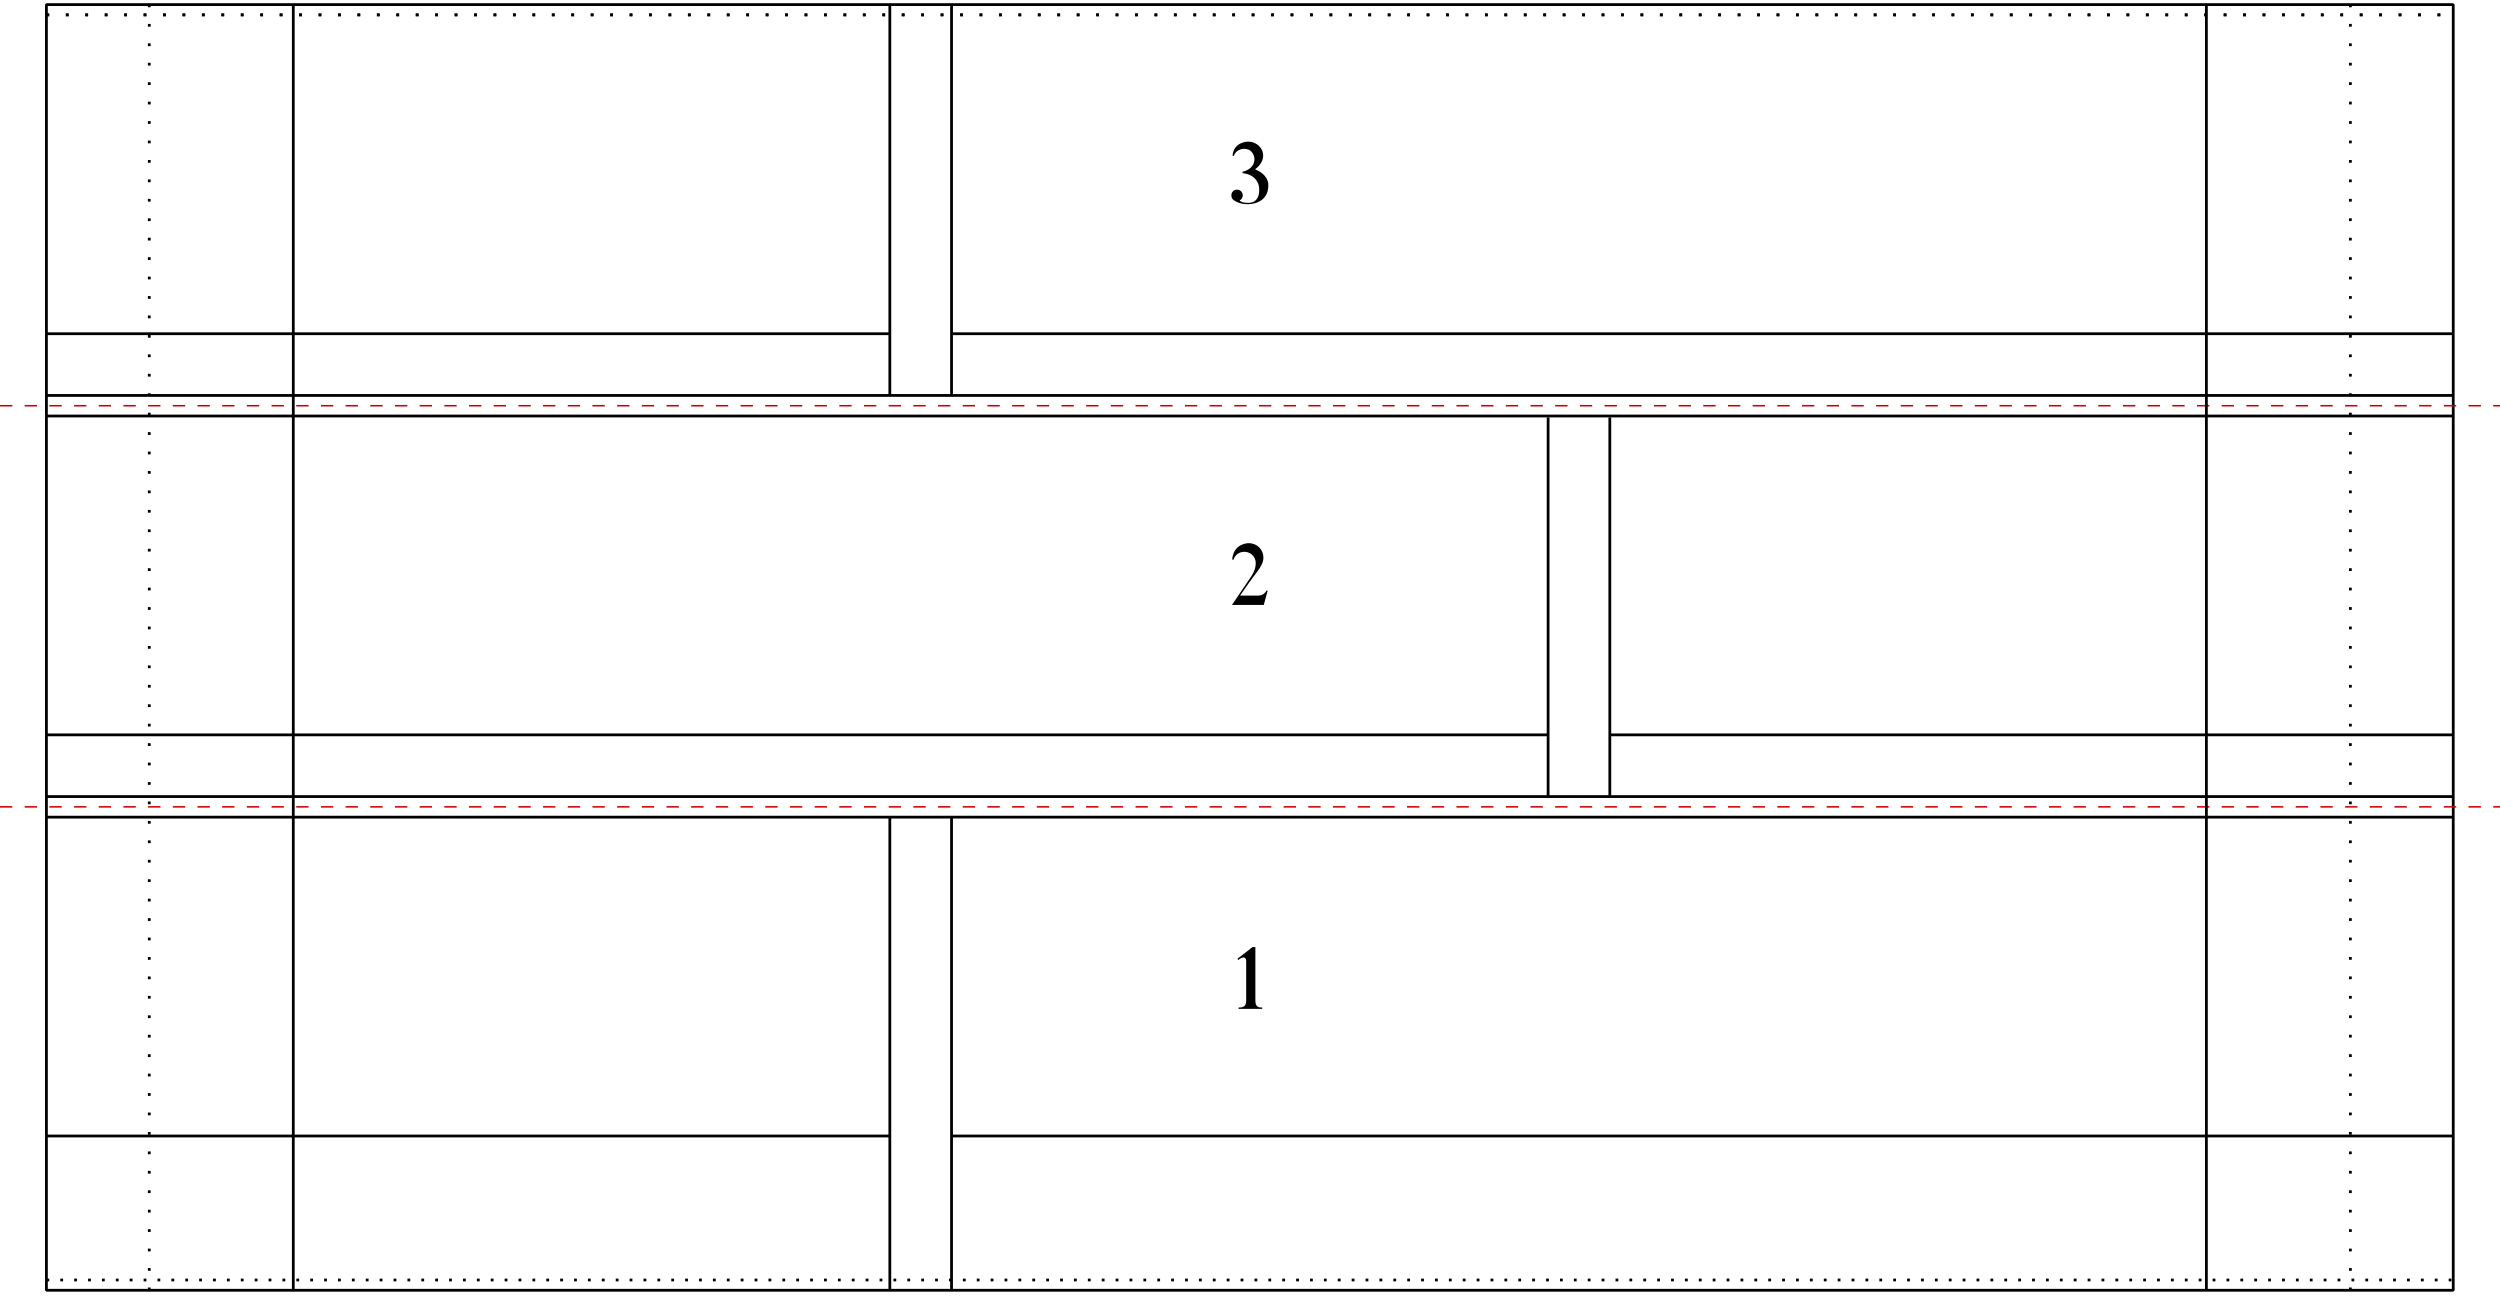
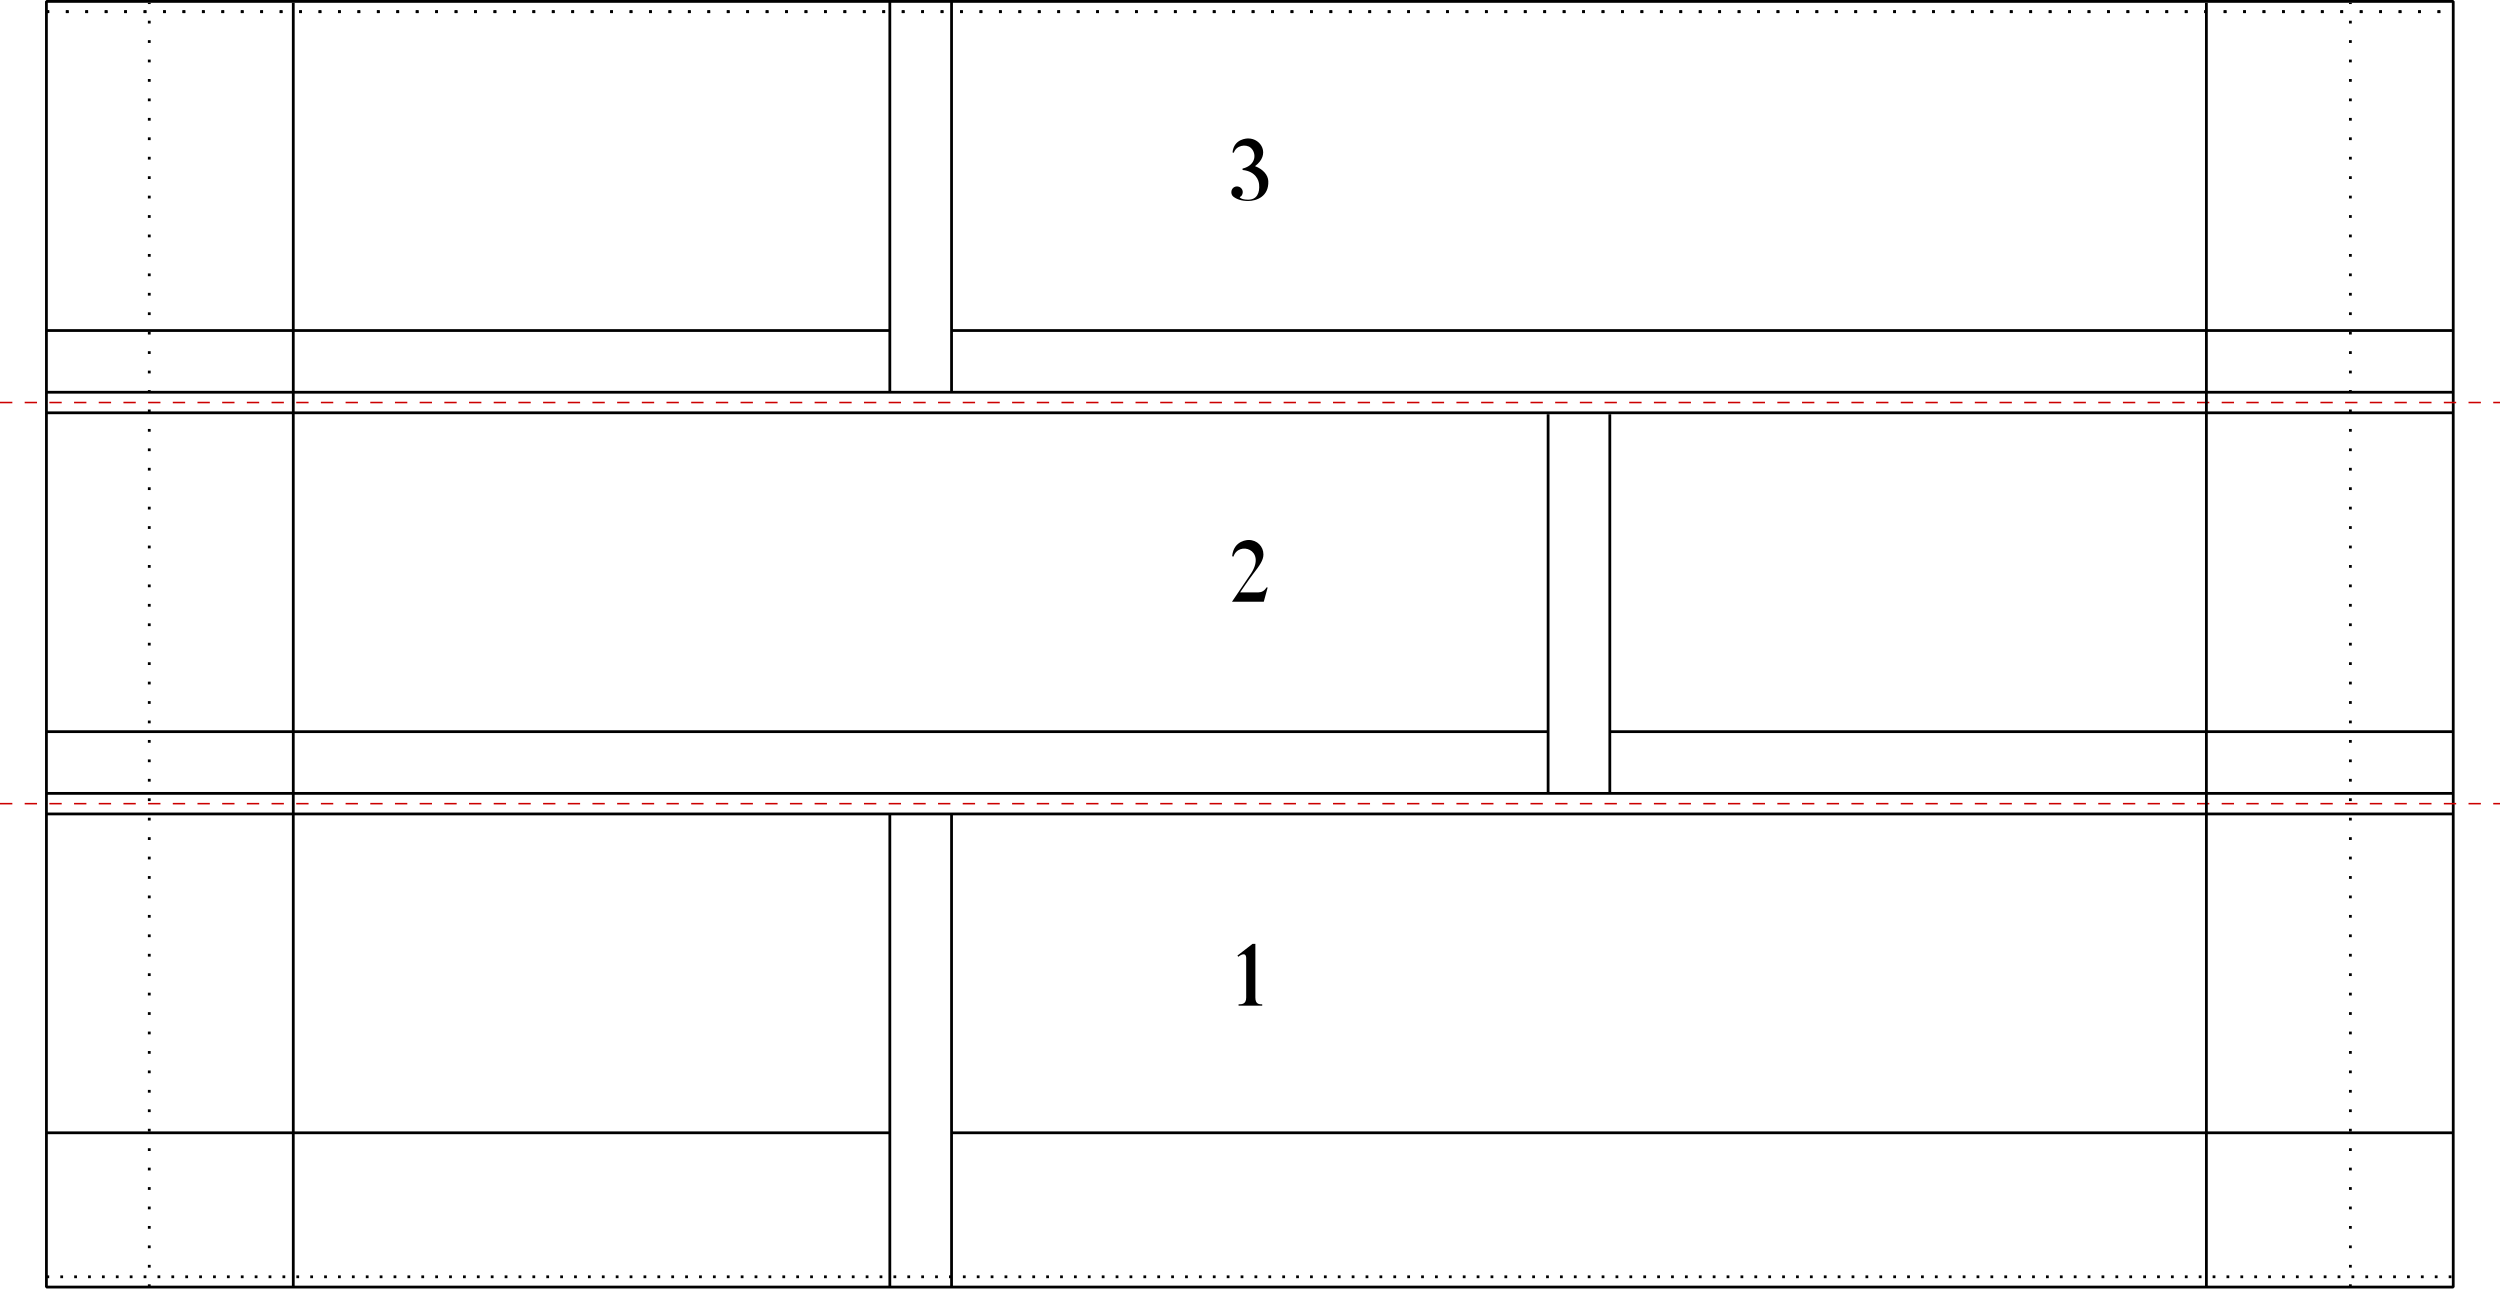
- <svg xmlns="http://www.w3.org/2000/svg" width="270mm" height="140mm" viewBox="0 0 270 140" version="1.1" id="svg4706">
+ <svg xmlns="http://www.w3.org/2000/svg" width="270mm" height="139.155mm" viewBox="0 0 270 139.155" version="1.1" id="svg4706">
  <defs id="defs4700" />
-   <g id="layer1" transform="translate(-4.867729,-110.4926)" style="display:inline">
+   <g id="layer1" transform="translate(-4.867728,-110.8381)" style="display:inline">
    <g transform="matrix(0.1894011,0,0,0.1894011,-11.44365,-91.7854)" style="display:inline" id="g5326">
      <g transform="translate(-21.6008,-224.3817)" id="g5864">
        <path style="opacity:1;fill:none;fill-opacity:1;stroke:#000000;stroke-width:1.584;stroke-linejoin:bevel;stroke-miterlimit:4;stroke-dasharray:none;stroke-dashoffset:0;stroke-opacity:1" d="m 134.191,2028.11 2.9e-4,-733.125 H 1506.601 l -3e-4,733.125 z" id="rect5257" />
        <path id="path5259" d="M 134.191,2022.245 H 1506.601" style="fill:none;fill-rule:evenodd;stroke:#000000;stroke-width:1.584;stroke-linecap:butt;stroke-linejoin:miter;stroke-miterlimit:4;stroke-dasharray:1.584, 6.334;stroke-dashoffset:0;stroke-opacity:1" />
        <path style="fill:none;fill-rule:evenodd;stroke:#000000;stroke-width:1.584;stroke-linecap:butt;stroke-linejoin:miter;stroke-miterlimit:4;stroke-dasharray:none;stroke-dashoffset:0;stroke-opacity:1" d="M 650.311,1940.135 H 1506.601" id="path5261" />
        <path id="path5263" d="M 134.191,1758.32 H 1506.601" style="fill:none;fill-rule:evenodd;stroke:#000000;stroke-width:1.584;stroke-linecap:butt;stroke-linejoin:miter;stroke-miterlimit:4;stroke-dasharray:none;stroke-dashoffset:0;stroke-opacity:1" />
        <path style="fill:none;fill-rule:evenodd;stroke:#cc0000;stroke-width:0.88;stroke-linecap:butt;stroke-linejoin:miter;stroke-miterlimit:4;stroke-dasharray:7.038, 7.038;stroke-dashoffset:0;stroke-opacity:1" d="M 107.722,1752.455 H 1533.268" id="path5265" />
        <path id="path5267" d="M 134.191,1746.59 H 1506.601" style="fill:none;fill-rule:evenodd;stroke:#000000;stroke-width:1.584;stroke-linecap:butt;stroke-linejoin:miter;stroke-miterlimit:4;stroke-dasharray:none;stroke-dashoffset:0;stroke-opacity:1" />
        <path id="path5271" d="M 134.191,1711.4 H 990.481" style="fill:none;fill-rule:evenodd;stroke:#000000;stroke-width:1.584;stroke-linecap:butt;stroke-linejoin:miter;stroke-miterlimit:4;stroke-dasharray:none;stroke-dashoffset:0;stroke-opacity:1" />
        <path style="fill:none;fill-rule:evenodd;stroke:#000000;stroke-width:1.584;stroke-linecap:butt;stroke-linejoin:miter;stroke-miterlimit:4;stroke-dasharray:none;stroke-dashoffset:0;stroke-opacity:1" d="M 134.191,1529.585 H 1506.601" id="path5273" />
        <path id="path5275" d="M 107.722,1523.72 H 1533.268" style="fill:none;fill-rule:evenodd;stroke:#cc0000;stroke-width:0.88;stroke-linecap:butt;stroke-linejoin:miter;stroke-miterlimit:4;stroke-dasharray:7.038, 7.038;stroke-dashoffset:0;stroke-opacity:1" />
        <path style="fill:none;fill-rule:evenodd;stroke:#000000;stroke-width:1.584;stroke-linecap:butt;stroke-linejoin:miter;stroke-miterlimit:4;stroke-dasharray:none;stroke-dashoffset:0;stroke-opacity:1" d="M 134.191,1517.855 H 1506.601" id="path5277" />
        <path id="path5279" d="M 134.191,1482.665 H 615.121" style="fill:none;fill-rule:evenodd;stroke:#000000;stroke-width:1.584;stroke-linecap:butt;stroke-linejoin:miter;stroke-miterlimit:4;stroke-dasharray:none;stroke-dashoffset:0;stroke-opacity:1" />
        <path style="fill:none;fill-rule:evenodd;stroke:#000000;stroke-width:1.584;stroke-linecap:butt;stroke-linejoin:miter;stroke-miterlimit:4;stroke-dasharray:1.584, 9.501;stroke-dashoffset:0;stroke-opacity:1" d="M 134.191,1300.85 H 1506.601" id="path5281" />
        <path id="path5283" d="M 192.841,2028.11 V 1295.777" style="fill:none;fill-rule:evenodd;stroke:#000000;stroke-width:1.584;stroke-linecap:butt;stroke-linejoin:miter;stroke-miterlimit:4;stroke-dasharray:1.584, 9.501;stroke-dashoffset:0;stroke-opacity:1" />
        <path style="fill:none;fill-rule:evenodd;stroke:#000000;stroke-width:1.584;stroke-linecap:butt;stroke-linejoin:miter;stroke-miterlimit:4;stroke-dasharray:none;stroke-dashoffset:0;stroke-opacity:1" d="M 274.951,2028.11 V 1295.777" id="path5285" />
        <path id="path5287" d="m 615.121,1517.855 3e-4,-222.87" style="fill:none;fill-rule:evenodd;stroke:#000000;stroke-width:1.584;stroke-linecap:butt;stroke-linejoin:miter;stroke-miterlimit:4;stroke-dasharray:none;stroke-dashoffset:0;stroke-opacity:1" />
        <path style="fill:none;fill-rule:evenodd;stroke:#000000;stroke-width:1.584;stroke-linecap:butt;stroke-linejoin:miter;stroke-miterlimit:4;stroke-dasharray:none;stroke-dashoffset:0;stroke-opacity:1" d="m 650.311,1517.855 v -222.87" id="path5289" />
        <path id="path5291" d="m 615.121,2028.11 v -269.79" style="fill:none;fill-rule:evenodd;stroke:#000000;stroke-width:1.584;stroke-linecap:butt;stroke-linejoin:miter;stroke-miterlimit:4;stroke-dasharray:none;stroke-dashoffset:0;stroke-opacity:1" />
        <path style="fill:none;fill-rule:evenodd;stroke:#000000;stroke-width:1.584;stroke-linecap:butt;stroke-linejoin:miter;stroke-miterlimit:4;stroke-dasharray:none;stroke-dashoffset:0;stroke-opacity:1" d="m 650.311,2028.11 v -269.79" id="path5293" />
        <path id="path5295" d="M 1365.841,2028.11 V 1295.777" style="fill:none;fill-rule:evenodd;stroke:#000000;stroke-width:1.584;stroke-linecap:butt;stroke-linejoin:miter;stroke-miterlimit:4;stroke-dasharray:none;stroke-dashoffset:0;stroke-opacity:1" />
        <path style="fill:none;fill-rule:evenodd;stroke:#000000;stroke-width:1.584;stroke-linecap:butt;stroke-linejoin:miter;stroke-miterlimit:4;stroke-dasharray:1.584, 9.501;stroke-dashoffset:0;stroke-opacity:1" d="M 1447.951,2028.11 V 1295.777" id="path5297" />
        <path style="fill:none;fill-rule:evenodd;stroke:#000000;stroke-width:1.584;stroke-linecap:butt;stroke-linejoin:miter;stroke-miterlimit:4;stroke-dasharray:none;stroke-dashoffset:0;stroke-opacity:1" d="m 1025.671,1711.4 h 480.93" id="path5299" />
        <path style="fill:none;fill-rule:evenodd;stroke:#000000;stroke-width:1.584;stroke-linecap:butt;stroke-linejoin:miter;stroke-miterlimit:4;stroke-dasharray:none;stroke-dashoffset:0;stroke-opacity:1" d="M 990.481,1746.59 V 1530.377" id="path5303" />
        <path id="path5305" d="M 1025.671,1746.59 V 1530.377" style="fill:none;fill-rule:evenodd;stroke:#000000;stroke-width:1.584;stroke-linecap:butt;stroke-linejoin:miter;stroke-miterlimit:4;stroke-dasharray:none;stroke-dashoffset:0;stroke-opacity:1" />
        <path id="path5307" d="M 134.191,1940.135 H 615.121" style="fill:none;fill-rule:evenodd;stroke:#000000;stroke-width:1.584;stroke-linecap:butt;stroke-linejoin:miter;stroke-miterlimit:4;stroke-dasharray:none;stroke-dashoffset:0;stroke-opacity:1" />
        <path style="fill:none;fill-rule:evenodd;stroke:#000000;stroke-width:1.584;stroke-linecap:butt;stroke-linejoin:miter;stroke-miterlimit:4;stroke-dasharray:none;stroke-dashoffset:0;stroke-opacity:1" d="M 650.311,1482.665 H 1506.601" id="path5309" />
        <path id="path5343" d="M 134.191,1300.85 H 1506.601" style="fill:none;fill-rule:evenodd;stroke:#000000;stroke-width:1.584;stroke-linecap:butt;stroke-linejoin:miter;stroke-miterlimit:4;stroke-dasharray:1.584, 9.501;stroke-dashoffset:0;stroke-opacity:1" />
      </g>
      <g id="text4913" style="font-style:normal;font-variant:normal;font-weight:500;font-stretch:normal;font-size:49.389px;line-height:5.292px;font-family:Butler;-inkscape-font-specification:'Butler, Medium';font-variant-ligatures:normal;font-variant-caps:normal;font-variant-numeric:normal;font-feature-settings:normal;text-align:start;letter-spacing:0px;word-spacing:0px;writing-mode:lr-tb;text-anchor:start;display:inline;fill:#000000;fill-opacity:1;stroke:none;stroke-width:0.265px;stroke-linecap:butt;stroke-linejoin:miter;stroke-opacity:1" aria-label="2">
        <path id="path4973" d="m 808.278,1404.777 c -1.087,1.976 -2.865,2.815 -4.544,2.815 h -10.47 c 0,0 4.889,-7.211 7.31,-10.372 3.902,-5.038 5.976,-8.001 5.976,-11.261 0,-4.494 -3.507,-8.248 -8.445,-8.248 0,0 -8.544,-0.099 -9.384,9.285 l 0.741,0.198 c 2.865,-8.939 18.718,-4.198 10.223,9.335 l -11.063,16.397 h 18.126 l 2.223,-8.149 z" />
      </g>
      <g id="text4917" style="font-style:normal;font-variant:normal;font-weight:500;font-stretch:normal;font-size:49.389px;line-height:5.292px;font-family:Butler;-inkscape-font-specification:'Butler, Medium';font-variant-ligatures:normal;font-variant-caps:normal;font-variant-numeric:normal;font-feature-settings:normal;text-align:start;letter-spacing:0px;word-spacing:0px;writing-mode:lr-tb;text-anchor:start;display:inline;fill:#000000;fill-opacity:1;stroke:none;stroke-width:0.265px;stroke-linecap:butt;stroke-linejoin:miter;stroke-opacity:1" aria-label="1">
        <path id="path4976" d="m 805.858,1642.504 c -1.729,0 -3.902,-0.049 -3.902,-3.852 v -30.621 h -1.63 l -8.594,6.668 0.445,0.691 c 0.889,-0.741 4.544,-3.21 4.544,0.84 v 22.423 c 0,3.655 -2.321,3.852 -4.346,3.852 v 0.741 h 13.483 z" />
      </g>
      <g id="text4921" style="font-style:normal;font-variant:normal;font-weight:500;font-stretch:normal;font-size:49.389px;line-height:5.292px;font-family:Butler;-inkscape-font-specification:'Butler, Medium';font-variant-ligatures:normal;font-variant-caps:normal;font-variant-numeric:normal;font-feature-settings:normal;text-align:start;letter-spacing:0px;word-spacing:0px;writing-mode:lr-tb;text-anchor:start;display:inline;fill:#000000;fill-opacity:1;stroke:none;stroke-width:0.265px;stroke-linecap:butt;stroke-linejoin:miter;stroke-opacity:1" aria-label="3">
        <path id="path4979" d="m 789.223,1181.796 c 1.926,1.581 4.692,2.618 8.594,2.618 4.889,0 11.903,-2.618 11.508,-11.359 -0.148,-3.309 -2.815,-6.717 -7.556,-8.495 8.89,-6.668 3.556,-15.804 -3.902,-15.804 -0.445,0 -8.149,0 -8.939,8.001 l 0.741,0.148 c 1.333,-4.198 6.865,-5.136 9.581,-2.865 3.507,2.963 3.309,9.976 -4.593,11.903 v 0.79 c 7.507,0.79 9.236,5.877 9.433,8.248 0.445,4.84 -1.235,8.692 -6.272,8.692 -3.951,0 -5.087,-1.383 -4.643,-1.58 0.691,-0.296 1.185,-0.889 1.432,-1.778 0.543,-1.729 -0.445,-3.556 -2.173,-4.05 -1.729,-0.543 -3.556,0.445 -4.05,2.173 -0.346,1.235 0,2.618 0.84,3.358 z" />
      </g>
    </g>
  </g>
</svg>
